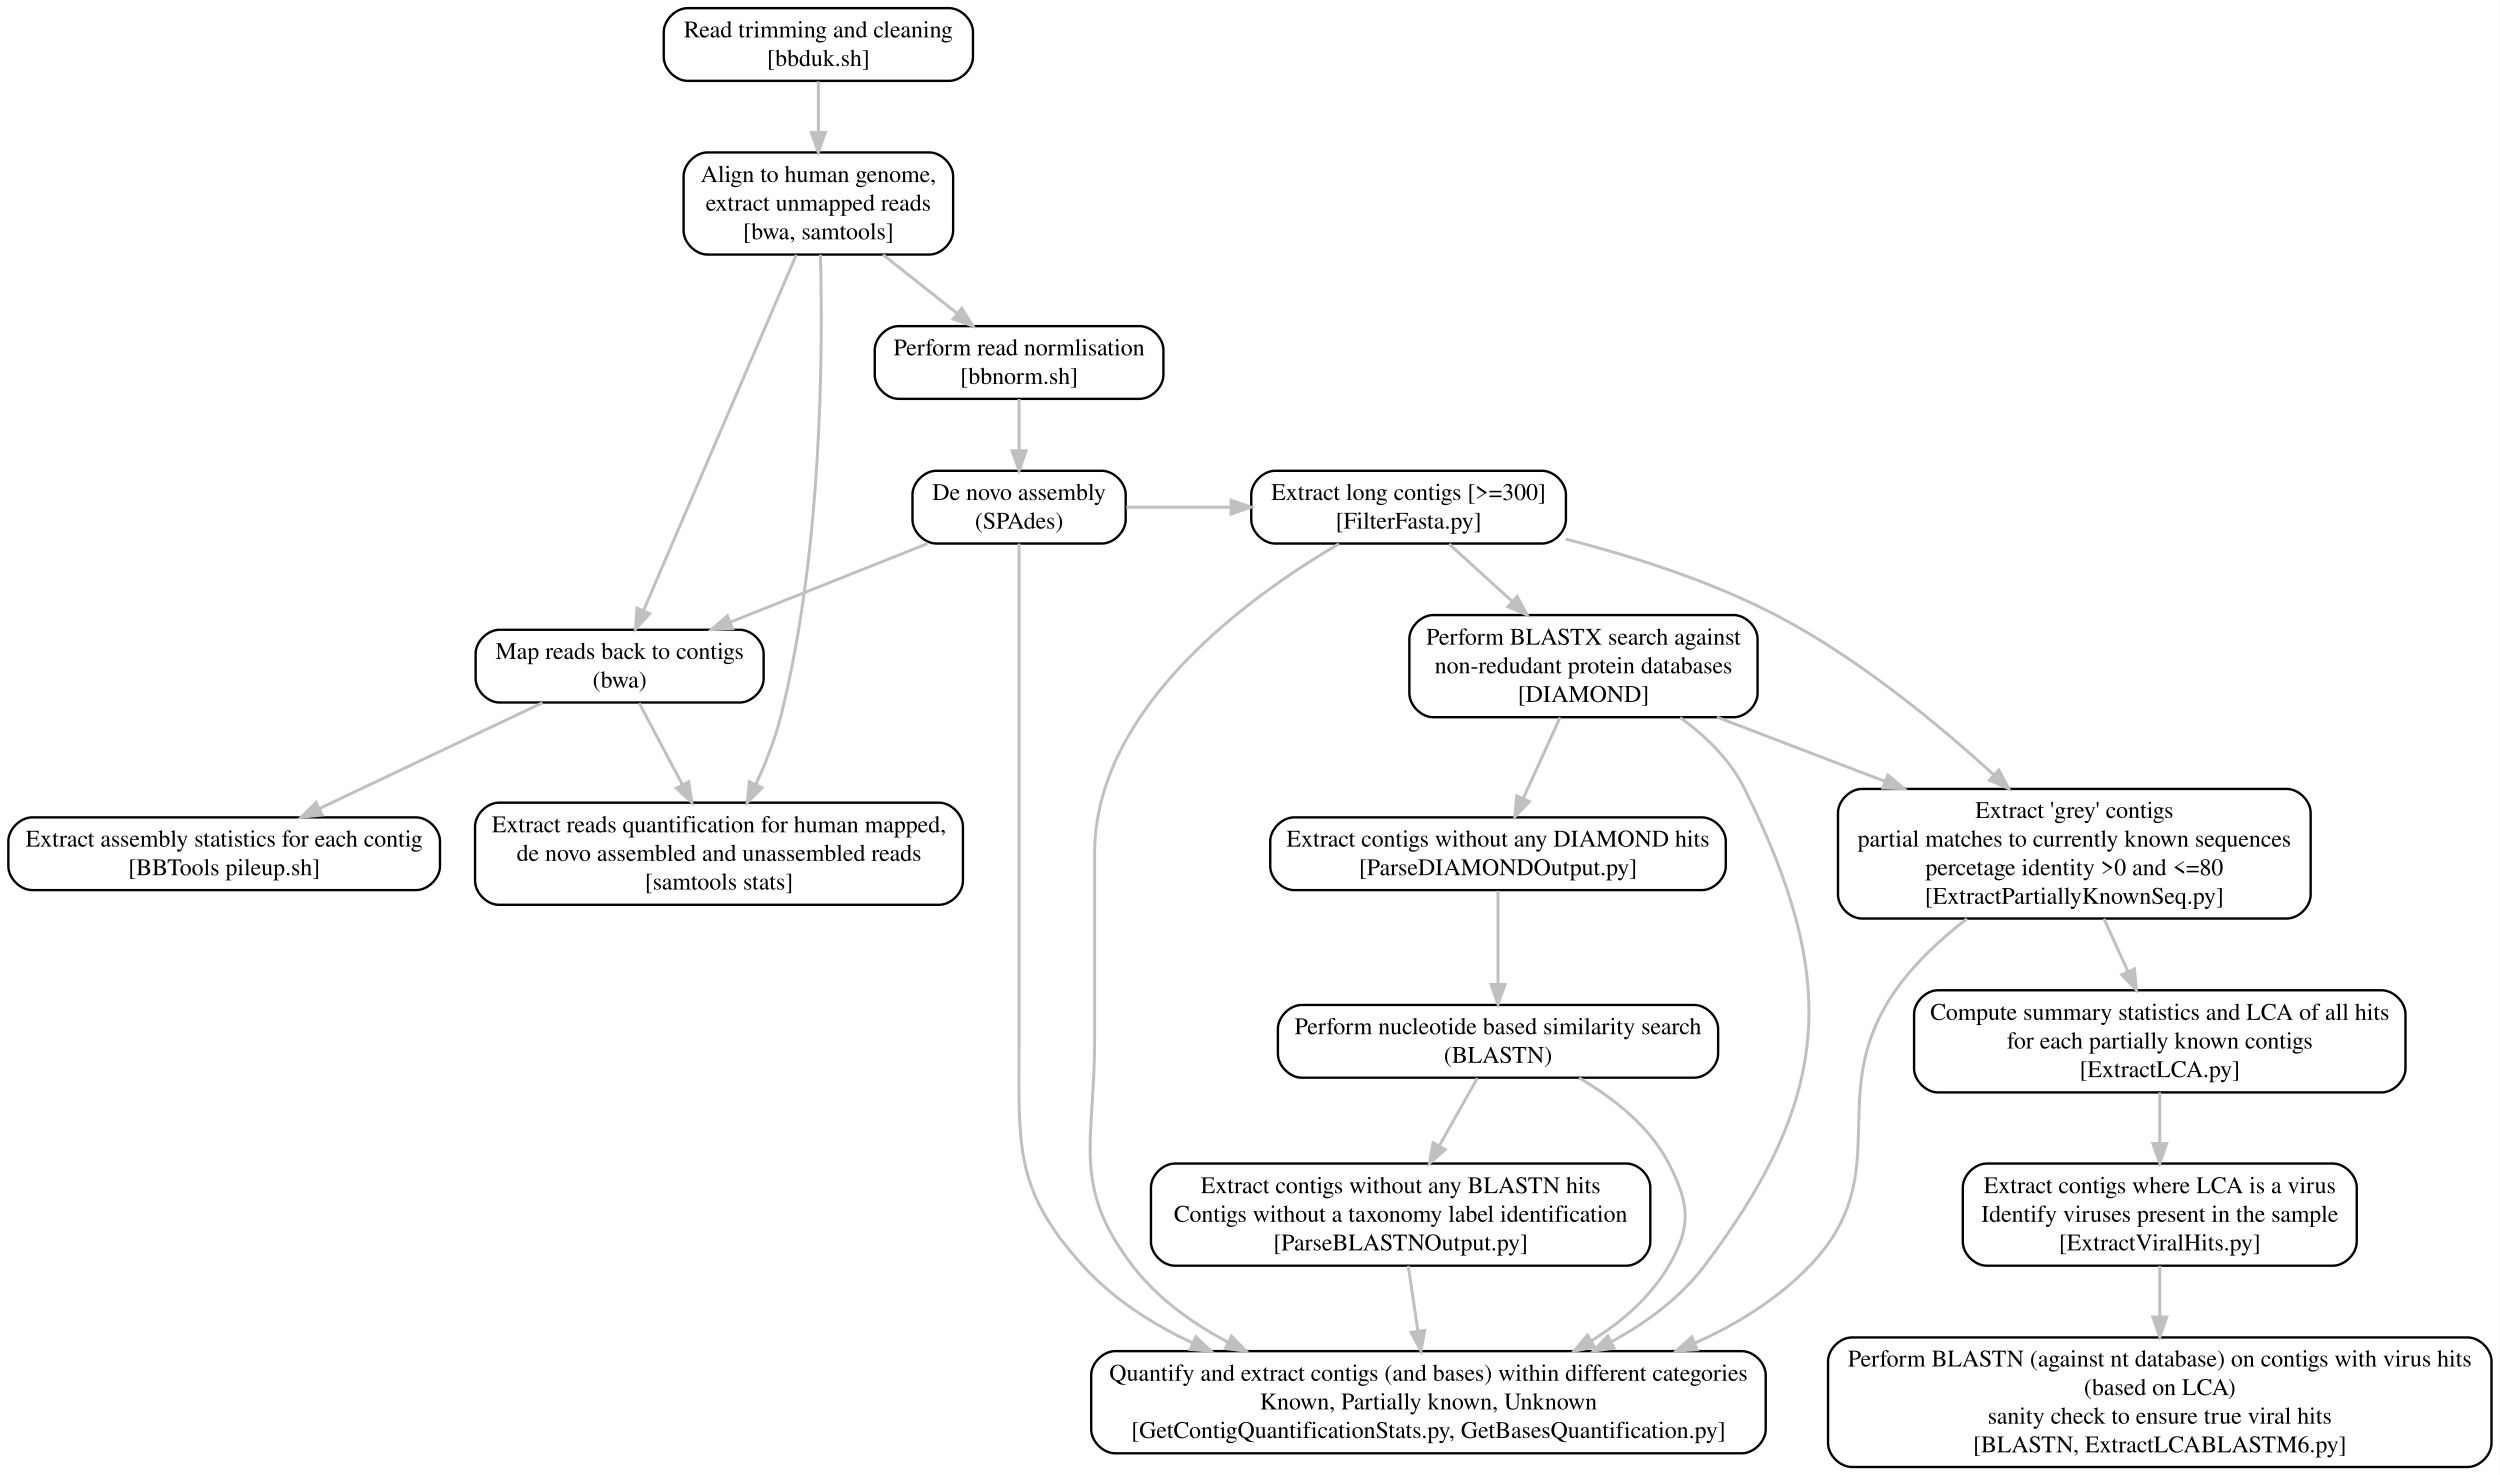
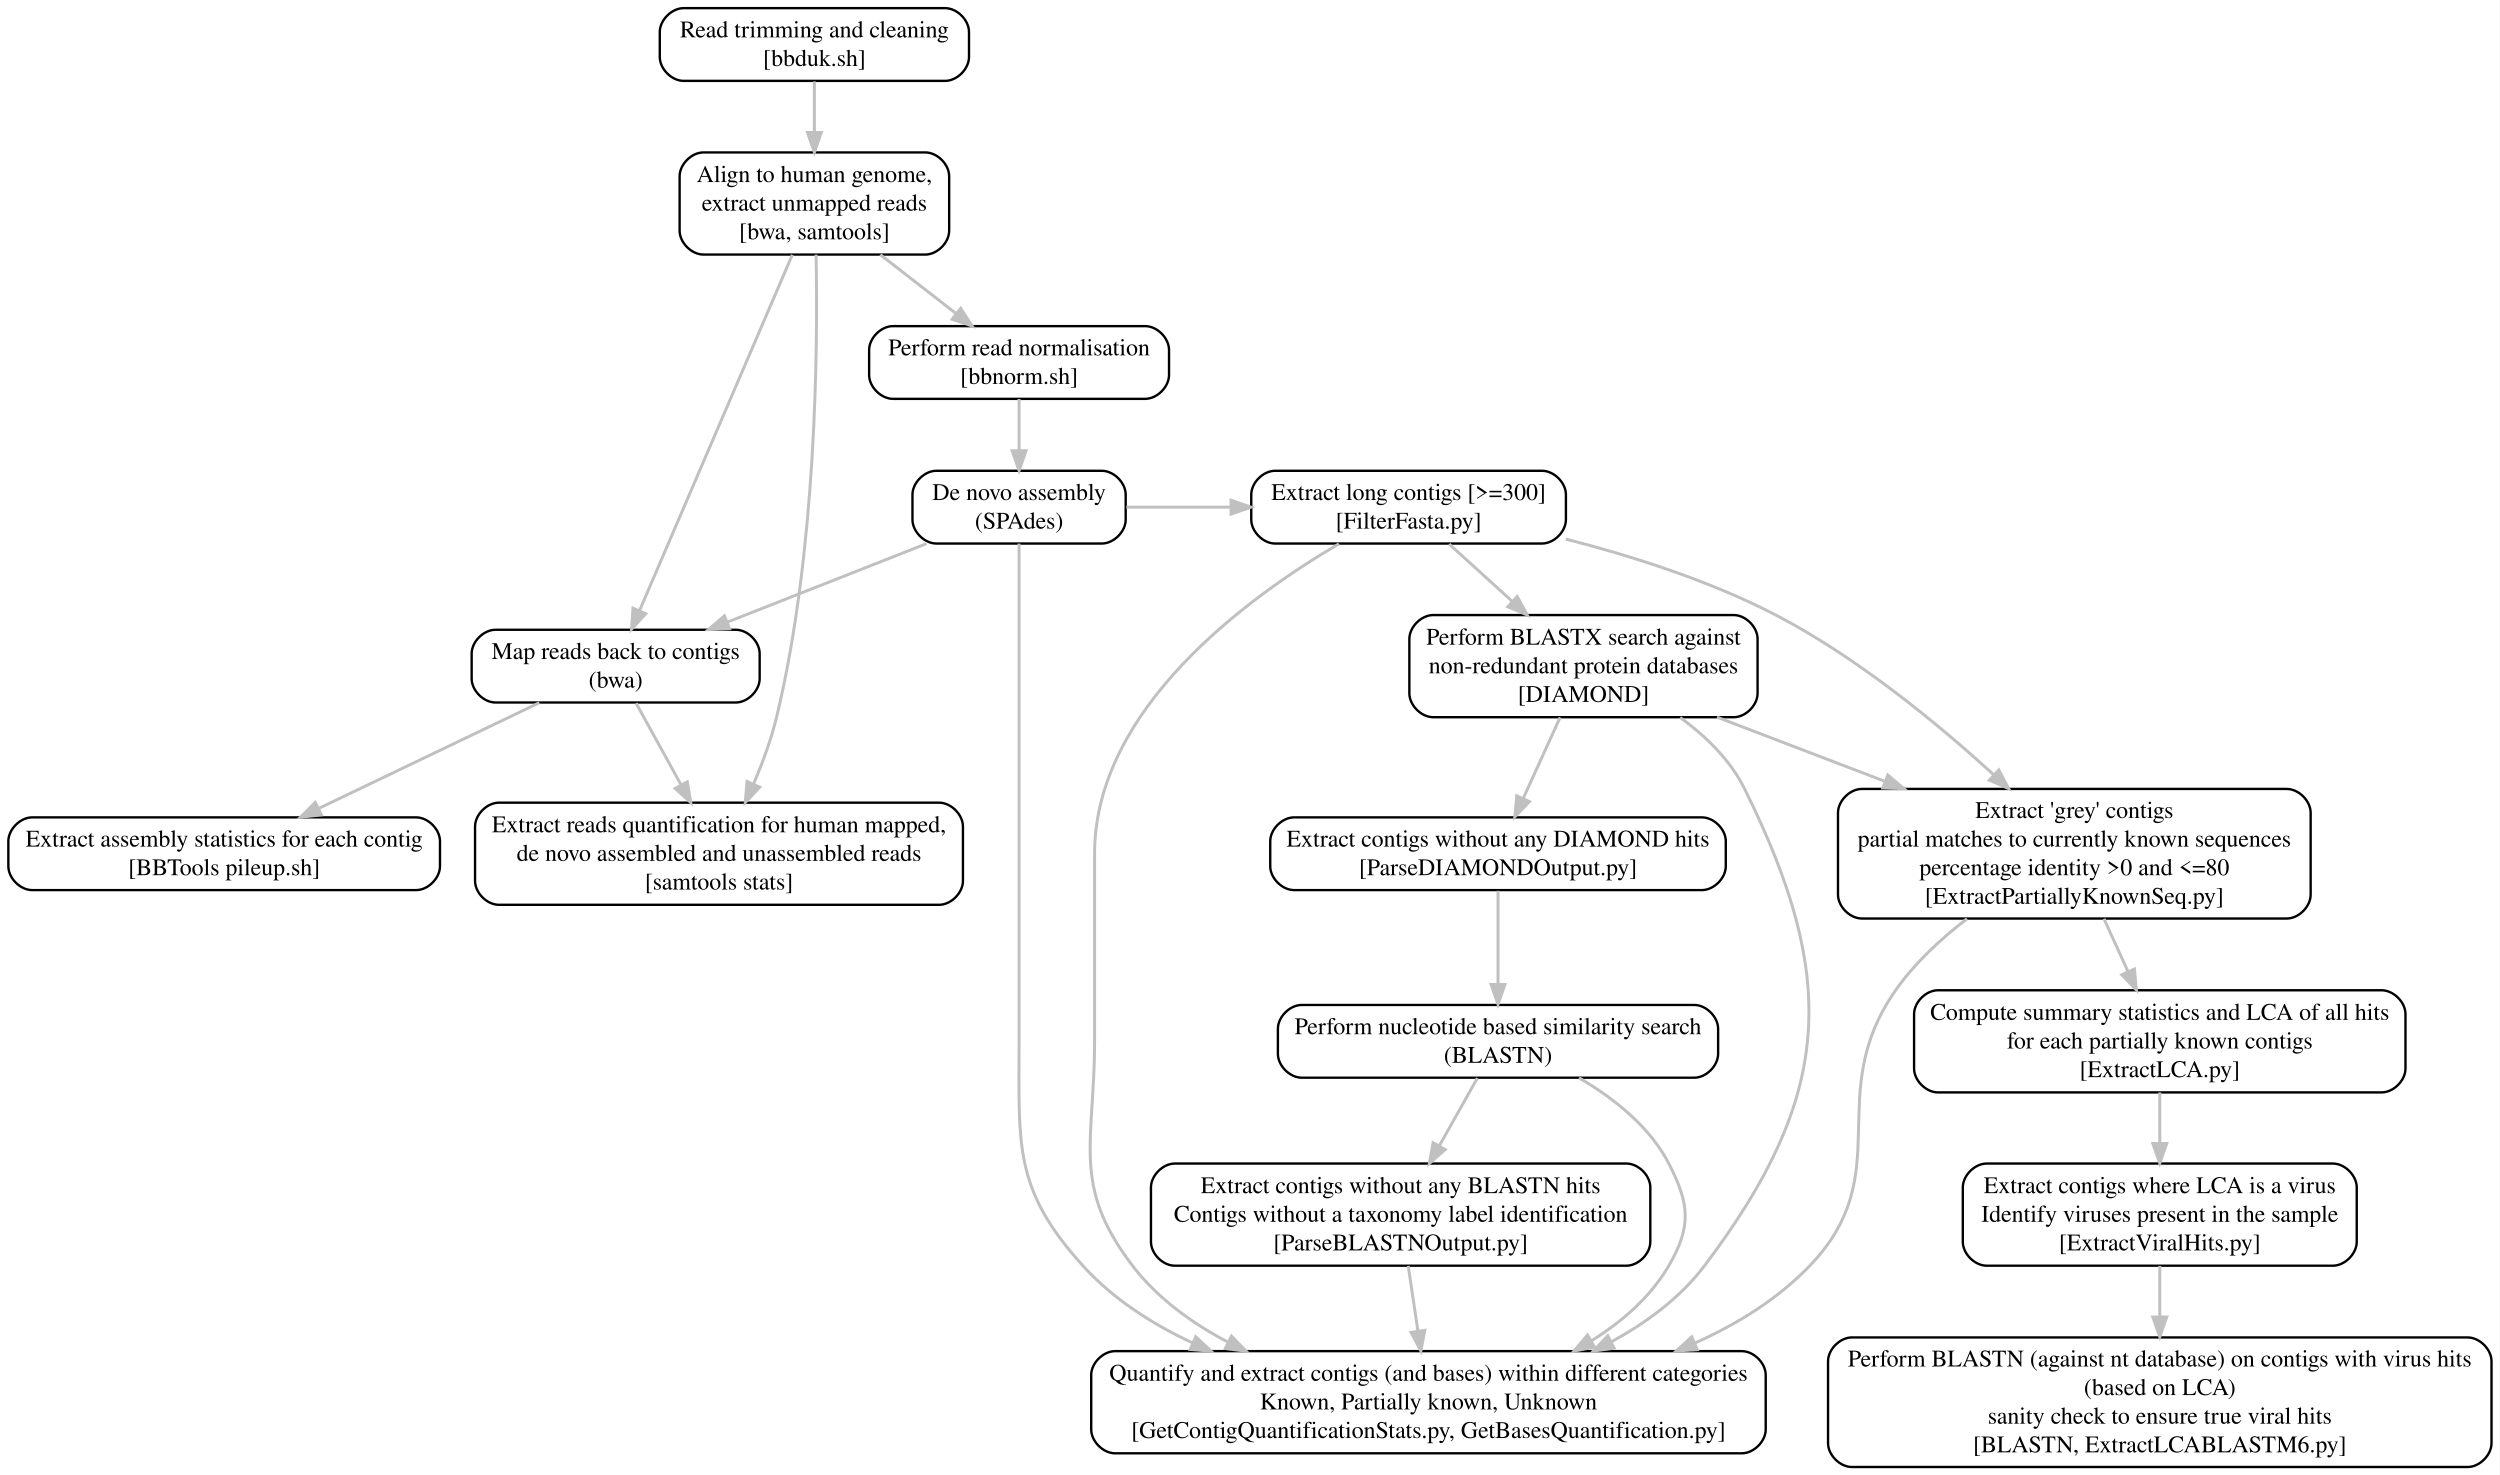
<svg xmlns="http://www.w3.org/2000/svg" width="1258pt" height="742pt" viewBox="0 0 1258 742">
  <g id="graph0" class="graph" transform="scale(1 1) rotate(0) translate(4 738.4)">
    <polygon fill="#ffffff" stroke="transparent" points="-4,4 -4,-738.4 1253.765,-738.4 1253.765,4 -4,4" />
    <g id="node1" class="node">
      <path fill="none" stroke="#000000" stroke-width="1.2" d="M814.437,-152.9C814.437,-152.9 587.163,-152.9 587.163,-152.9 581.163,-152.9 575.163,-146.9 575.163,-140.9 575.163,-140.9 575.163,-113.5 575.163,-113.5 575.163,-107.5 581.163,-101.5 587.163,-101.5 587.163,-101.5 814.437,-101.5 814.437,-101.5 820.437,-101.5 826.437,-107.5 826.437,-113.5 826.437,-113.5 826.437,-140.9 826.437,-140.9 826.437,-146.9 820.437,-152.9 814.437,-152.9" />
      <text text-anchor="middle" x="700.8" y="-138" font-family="Times,serif" font-size="12.00" fill="#000000">Extract contigs without any BLASTN hits</text>
      <text text-anchor="middle" x="700.8" y="-123.6" font-family="Times,serif" font-size="12.00" fill="#000000"> Contigs without a taxonomy label identification </text>
      <text text-anchor="middle" x="700.8" y="-109.2" font-family="Times,serif" font-size="12.00" fill="#000000"> [ParseBLASTNOutput.py] </text>
    </g>
    <g id="node3" class="node">
      <path fill="none" stroke="#000000" stroke-width="1.2" d="M872.506,-58.5C872.506,-58.5 557.094,-58.5 557.094,-58.5 551.094,-58.5 545.094,-52.5 545.094,-46.5 545.094,-46.5 545.094,-19.1 545.094,-19.1 545.094,-13.1 551.094,-7.1 557.094,-7.1 557.094,-7.1 872.506,-7.1 872.506,-7.1 878.506,-7.1 884.506,-13.1 884.506,-19.1 884.506,-19.1 884.506,-46.5 884.506,-46.5 884.506,-52.5 878.506,-58.5 872.506,-58.5" />
      <text text-anchor="middle" x="714.8" y="-43.6" font-family="Times,serif" font-size="12.00" fill="#000000">Quantify and extract contigs (and bases) within different categories</text>
      <text text-anchor="middle" x="714.8" y="-29.2" font-family="Times,serif" font-size="12.00" fill="#000000"> Known, Partially known, Unknown</text>
      <text text-anchor="middle" x="714.8" y="-14.8" font-family="Times,serif" font-size="12.00" fill="#000000"> [GetContigQuantificationStats.py, GetBasesQuantification.py]</text>
    </g>
    <g id="edge5" class="edge">
      <path fill="none" stroke="#c0c0c0" stroke-width="1.5" d="M704.626,-101.405C706.123,-91.311 707.865,-79.56 709.481,-68.665" />
      <polygon fill="#c0c0c0" stroke="#c0c0c0" stroke-width="1.5" points="712.974,-68.969 710.979,-58.564 706.05,-67.942 712.974,-68.969" />
    </g>
    <g id="node2" class="node">
      <path fill="none" stroke="#000000" stroke-width="1.2" d="M205.4,-327.101C205.4,-327.101 12.2,-327.101 12.2,-327.101 6.2,-327.101 .2,-321.101 .2,-315.101 .2,-315.101 .2,-302.5 .2,-302.5 .2,-296.5 6.2,-290.5 12.2,-290.5 12.2,-290.5 205.4,-290.5 205.4,-290.5 211.4,-290.5 217.4,-296.5 217.4,-302.5 217.4,-302.5 217.4,-315.101 217.4,-315.101 217.4,-321.101 211.4,-327.101 205.4,-327.101" />
      <text text-anchor="middle" x="108.8" y="-312.4" font-family="Times,serif" font-size="12.00" fill="#000000">Extract assembly statistics for each contig</text>
      <text text-anchor="middle" x="108.8" y="-298" font-family="Times,serif" font-size="12.00" fill="#000000"> [BBTools pileup.sh]</text>
    </g>
    <g id="node4" class="node">
      <path fill="none" stroke="#000000" stroke-width="1.2" d="M1146.721,-341.401C1146.721,-341.401 932.879,-341.401 932.879,-341.401 926.879,-341.401 920.879,-335.401 920.879,-329.401 920.879,-329.401 920.879,-288.199 920.879,-288.199 920.879,-282.199 926.879,-276.199 932.879,-276.199 932.879,-276.199 1146.721,-276.199 1146.721,-276.199 1152.721,-276.199 1158.721,-282.199 1158.721,-288.199 1158.721,-288.199 1158.721,-329.401 1158.721,-329.401 1158.721,-335.401 1152.721,-341.401 1146.721,-341.401" />
      <text text-anchor="middle" x="1039.8" y="-326.8" font-family="Times,serif" font-size="12.00" fill="#000000">Extract 'grey' contigs</text>
      <text text-anchor="middle" x="1039.8" y="-312.4" font-family="Times,serif" font-size="12.00" fill="#000000"> partial matches to currently known sequences</text>
-       <text text-anchor="middle" x="1039.8" y="-298" font-family="Times,serif" font-size="12.00" fill="#000000"> percetage identity &gt;0 and &lt;=80 </text>
+       <text text-anchor="middle" x="1039.8" y="-298" font-family="Times,serif" font-size="12.00" fill="#000000"> percentage identity &gt;0 and &lt;=80 </text>
      <text text-anchor="middle" x="1039.8" y="-283.6" font-family="Times,serif" font-size="12.00" fill="#000000"> [ExtractPartiallyKnownSeq.py]</text>
    </g>
    <g id="edge7" class="edge">
      <path fill="none" stroke="#c0c0c0" stroke-width="1.5" d="M985.79,-276.063C972.51,-265.894 959.372,-253.706 949.8,-240 912.918,-187.193 951.36,-148.111 906.8,-101.6 890.725,-84.821 870.274,-72.123 848.747,-62.517" />
      <polygon fill="#c0c0c0" stroke="#c0c0c0" stroke-width="1.5" points="850.039,-59.263 839.466,-58.586 847.309,-65.709 850.039,-59.263" />
    </g>
    <g id="node5" class="node">
      <path fill="none" stroke="#000000" stroke-width="1.2" d="M1194.436,-240.1C1194.436,-240.1 971.164,-240.1 971.164,-240.1 965.164,-240.1 959.164,-234.1 959.164,-228.1 959.164,-228.1 959.164,-200.7 959.164,-200.7 959.164,-194.7 965.164,-188.7 971.164,-188.7 971.164,-188.7 1194.436,-188.7 1194.436,-188.7 1200.436,-188.7 1206.436,-194.7 1206.436,-200.7 1206.436,-200.7 1206.436,-228.1 1206.436,-228.1 1206.436,-234.1 1200.436,-240.1 1194.436,-240.1" />
      <text text-anchor="middle" x="1082.8" y="-225.2" font-family="Times,serif" font-size="12.00" fill="#000000">Compute summary statistics and LCA of all hits</text>
      <text text-anchor="middle" x="1082.8" y="-210.8" font-family="Times,serif" font-size="12.00" fill="#000000"> for each partially known contigs</text>
      <text text-anchor="middle" x="1082.8" y="-196.4" font-family="Times,serif" font-size="12.00" fill="#000000"> [ExtractLCA.py]</text>
    </g>
    <g id="edge11" class="edge">
      <path fill="none" stroke="#c0c0c0" stroke-width="1.5" d="M1054.719,-276.048C1058.638,-267.445 1062.879,-258.133 1066.85,-249.416" />
      <polygon fill="#c0c0c0" stroke="#c0c0c0" stroke-width="1.5" points="1070.064,-250.803 1071.024,-240.252 1063.694,-247.901 1070.064,-250.803" />
    </g>
    <g id="node6" class="node">
      <path fill="none" stroke="#000000" stroke-width="1.2" d="M1169.913,-152.9C1169.913,-152.9 995.687,-152.9 995.687,-152.9 989.687,-152.9 983.687,-146.9 983.687,-140.9 983.687,-140.9 983.687,-113.5 983.687,-113.5 983.687,-107.5 989.687,-101.5 995.687,-101.5 995.687,-101.5 1169.913,-101.5 1169.913,-101.5 1175.913,-101.5 1181.913,-107.5 1181.913,-113.5 1181.913,-113.5 1181.913,-140.9 1181.913,-140.9 1181.913,-146.9 1175.913,-152.9 1169.913,-152.9" />
      <text text-anchor="middle" x="1082.8" y="-138" font-family="Times,serif" font-size="12.00" fill="#000000">Extract contigs where LCA is a virus</text>
      <text text-anchor="middle" x="1082.8" y="-123.6" font-family="Times,serif" font-size="12.00" fill="#000000"> Identify viruses present in the sample</text>
      <text text-anchor="middle" x="1082.8" y="-109.2" font-family="Times,serif" font-size="12.00" fill="#000000"> [ExtractViralHits.py]</text>
    </g>
    <g id="edge12" class="edge">
      <path fill="none" stroke="#c0c0c0" stroke-width="1.5" d="M1082.8,-188.709C1082.8,-180.708 1082.8,-171.734 1082.8,-163.166" />
      <polygon fill="#c0c0c0" stroke="#c0c0c0" stroke-width="1.5" points="1086.3,-163.009 1082.8,-153.009 1079.3,-163.009 1086.3,-163.009" />
    </g>
    <g id="node7" class="node">
      <path fill="none" stroke="#000000" stroke-width="1.2" d="M1237.729,-65.401C1237.729,-65.401 927.871,-65.401 927.871,-65.401 921.871,-65.401 915.871,-59.401 915.871,-53.401 915.871,-53.401 915.871,-12.199 915.871,-12.199 915.871,-6.199 921.871,-.199 927.871,-.199 927.871,-.199 1237.729,-.199 1237.729,-.199 1243.729,-.199 1249.729,-6.199 1249.729,-12.199 1249.729,-12.199 1249.729,-53.401 1249.729,-53.401 1249.729,-59.401 1243.729,-65.401 1237.729,-65.401" />
      <text text-anchor="middle" x="1082.8" y="-50.8" font-family="Times,serif" font-size="12.00" fill="#000000">Perform BLASTN (against nt database) on contigs with virus hits </text>
      <text text-anchor="middle" x="1082.8" y="-36.4" font-family="Times,serif" font-size="12.00" fill="#000000">(based on LCA)</text>
      <text text-anchor="middle" x="1082.8" y="-22" font-family="Times,serif" font-size="12.00" fill="#000000"> sanity check to ensure true viral hits</text>
      <text text-anchor="middle" x="1082.8" y="-7.6" font-family="Times,serif" font-size="12.00" fill="#000000"> [BLASTN, ExtractLCABLASTM6.py]</text>
    </g>
    <g id="edge13" class="edge">
      <path fill="none" stroke="#c0c0c0" stroke-width="1.5" d="M1082.8,-101.405C1082.8,-93.479 1082.8,-84.532 1082.8,-75.779" />
      <polygon fill="#c0c0c0" stroke="#c0c0c0" stroke-width="1.5" points="1086.3,-75.667 1082.8,-65.668 1079.3,-75.668 1086.3,-75.667" />
    </g>
    <g id="node8" class="node">
      <path fill="none" stroke="#000000" stroke-width="1.2" d="M468.553,-334.5C468.553,-334.5 247.047,-334.5 247.047,-334.5 241.047,-334.5 235.047,-328.5 235.047,-322.5 235.047,-322.5 235.047,-295.1 235.047,-295.1 235.047,-289.1 241.047,-283.1 247.047,-283.1 247.047,-283.1 468.553,-283.1 468.553,-283.1 474.553,-283.1 480.553,-289.1 480.553,-295.1 480.553,-295.1 480.553,-322.5 480.553,-322.5 480.553,-328.5 474.553,-334.5 468.553,-334.5" />
      <text text-anchor="middle" x="357.8" y="-319.6" font-family="Times,serif" font-size="12.00" fill="#000000">Extract reads quantification for human mapped,</text>
      <text text-anchor="middle" x="357.8" y="-305.2" font-family="Times,serif" font-size="12.00" fill="#000000"> de novo assembled and unassembled reads</text>
      <text text-anchor="middle" x="357.8" y="-290.8" font-family="Times,serif" font-size="12.00" fill="#000000"> [samtools stats]</text>
    </g>
    <g id="node9" class="node">
      <path fill="none" stroke="#000000" stroke-width="1.2" d="M848.561,-232.701C848.561,-232.701 651.039,-232.701 651.039,-232.701 645.039,-232.701 639.039,-226.701 639.039,-220.701 639.039,-220.701 639.039,-208.1 639.039,-208.1 639.039,-202.1 645.039,-196.1 651.039,-196.1 651.039,-196.1 848.561,-196.1 848.561,-196.1 854.561,-196.1 860.561,-202.1 860.561,-208.1 860.561,-208.1 860.561,-220.701 860.561,-220.701 860.561,-226.701 854.561,-232.701 848.561,-232.701" />
      <text text-anchor="middle" x="749.8" y="-218" font-family="Times,serif" font-size="12.00" fill="#000000">Perform nucleotide based similarity search</text>
      <text text-anchor="middle" x="749.8" y="-203.6" font-family="Times,serif" font-size="12.00" fill="#000000">(BLASTN)</text>
    </g>
    <g id="edge1" class="edge">
      <path fill="none" stroke="#c0c0c0" stroke-width="1.5" d="M739.408,-195.907C733.867,-186.045 726.864,-173.583 720.349,-161.989" />
      <polygon fill="#c0c0c0" stroke="#c0c0c0" stroke-width="1.5" points="723.216,-159.946 715.265,-152.943 717.113,-163.375 723.216,-159.946" />
    </g>
    <g id="edge4" class="edge">
      <path fill="none" stroke="#c0c0c0" stroke-width="1.5" d="M790.544,-196.021C807.813,-185.925 826.148,-171.586 835.8,-152.8 846.199,-132.56 847.243,-121.269 835.8,-101.6 826.624,-85.826 812.332,-73.372 796.742,-63.651" />
      <polygon fill="#c0c0c0" stroke="#c0c0c0" stroke-width="1.5" points="798.371,-60.55 787.971,-58.528 794.841,-66.594 798.371,-60.55" />
    </g>
    <g id="node10" class="node">
-       <path fill="none" stroke="#000000" stroke-width="1.2" d="M368.26,-421.5C368.26,-421.5 247.34,-421.5 247.34,-421.5 241.34,-421.5 235.34,-415.5 235.34,-409.5 235.34,-409.5 235.34,-396.899 235.34,-396.899 235.34,-390.899 241.34,-384.899 247.34,-384.899 247.34,-384.899 368.26,-384.899 368.26,-384.899 374.26,-384.899 380.26,-390.899 380.26,-396.899 380.26,-396.899 380.26,-409.5 380.26,-409.5 380.26,-415.5 374.26,-421.5 368.26,-421.5" />
-       <text text-anchor="middle" x="307.8" y="-406.8" font-family="Times,serif" font-size="12.00" fill="#000000">Map reads back to contigs </text>
-       <text text-anchor="middle" x="307.8" y="-392.4" font-family="Times,serif" font-size="12.00" fill="#000000">(bwa)</text>
+       <path fill="none" stroke="#000000" stroke-width="1.2" d="M366.26,-421.5C366.26,-421.5 245.34,-421.5 245.34,-421.5 239.34,-421.5 233.34,-415.5 233.34,-409.5 233.34,-409.5 233.34,-396.899 233.34,-396.899 233.34,-390.899 239.34,-384.899 245.34,-384.899 245.34,-384.899 366.26,-384.899 366.26,-384.899 372.26,-384.899 378.26,-390.899 378.26,-396.899 378.26,-396.899 378.26,-409.5 378.26,-409.5 378.26,-415.5 372.26,-421.5 366.26,-421.5" />
+       <text text-anchor="middle" x="305.8" y="-406.8" font-family="Times,serif" font-size="12.00" fill="#000000">Map reads back to contigs </text>
+       <text text-anchor="middle" x="305.8" y="-392.4" font-family="Times,serif" font-size="12.00" fill="#000000">(bwa)</text>
    </g>
    <g id="edge2" class="edge">
-       <path fill="none" stroke="#c0c0c0" stroke-width="1.5" d="M268.958,-384.775C236.907,-369.571 191.278,-347.925 156.916,-331.625" />
-       <polygon fill="#c0c0c0" stroke="#c0c0c0" stroke-width="1.5" points="158.079,-328.303 147.544,-327.179 155.078,-334.627 158.079,-328.303" />
+       <path fill="none" stroke="#c0c0c0" stroke-width="1.5" d="M267.349,-384.775C235.62,-369.571 190.449,-347.925 156.432,-331.625" />
+       <polygon fill="#c0c0c0" stroke="#c0c0c0" stroke-width="1.5" points="157.685,-328.344 147.154,-327.179 154.66,-334.657 157.685,-328.344" />
    </g>
    <g id="edge15" class="edge">
-       <path fill="none" stroke="#c0c0c0" stroke-width="1.5" d="M317.678,-384.55C323.889,-372.825 332.092,-357.336 339.463,-343.42" />
-       <polygon fill="#c0c0c0" stroke="#c0c0c0" stroke-width="1.5" points="342.569,-345.033 344.157,-334.558 336.383,-341.757 342.569,-345.033" />
+       <path fill="none" stroke="#c0c0c0" stroke-width="1.5" d="M316.074,-384.55C322.532,-372.825 331.064,-357.336 338.73,-343.42" />
+       <polygon fill="#c0c0c0" stroke="#c0c0c0" stroke-width="1.5" points="341.852,-345.006 343.611,-334.558 335.721,-341.628 341.852,-345.006" />
    </g>
    <g id="node11" class="node">
      <path fill="none" stroke="#000000" stroke-width="1.2" d="M771.97,-501.5C771.97,-501.5 637.63,-501.5 637.63,-501.5 631.63,-501.5 625.63,-495.5 625.63,-489.5 625.63,-489.5 625.63,-476.899 625.63,-476.899 625.63,-470.899 631.63,-464.899 637.63,-464.899 637.63,-464.899 771.97,-464.899 771.97,-464.899 777.97,-464.899 783.97,-470.899 783.97,-476.899 783.97,-476.899 783.97,-489.5 783.97,-489.5 783.97,-495.5 777.97,-501.5 771.97,-501.5" />
      <text text-anchor="middle" x="704.8" y="-486.8" font-family="Times,serif" font-size="12.00" fill="#000000">Extract long contigs [&gt;=300] </text>
      <text text-anchor="middle" x="704.8" y="-472.4" font-family="Times,serif" font-size="12.00" fill="#000000"> [FilterFasta.py]</text>
    </g>
    <g id="edge8" class="edge">
      <path fill="none" stroke="#c0c0c0" stroke-width="1.5" d="M669.735,-464.749C623.187,-437.431 546.8,-381.523 546.8,-308.8 546.8,-308.8 546.8,-308.8 546.8,-214.4 546.8,-163.56 534.93,-141.994 565.8,-101.6 578.289,-85.258 595.582,-72.662 613.977,-62.998" />
      <polygon fill="#c0c0c0" stroke="#c0c0c0" stroke-width="1.5" points="615.675,-66.063 623.08,-58.486 612.566,-59.791 615.675,-66.063" />
    </g>
    <g id="edge10" class="edge">
      <path fill="none" stroke="#c0c0c0" stroke-width="1.5" d="M783.902,-467.14C817.688,-458.48 856.845,-445.972 889.8,-428.8 930.524,-407.58 970.835,-374.47 999.396,-348.401" />
      <polygon fill="#c0c0c0" stroke="#c0c0c0" stroke-width="1.5" points="1001.793,-350.951 1006.763,-341.594 997.043,-345.809 1001.793,-350.951" />
    </g>
    <g id="node13" class="node">
      <path fill="none" stroke="#000000" stroke-width="1.2" d="M868.41,-428.9C868.41,-428.9 717.19,-428.9 717.19,-428.9 711.19,-428.9 705.19,-422.9 705.19,-416.9 705.19,-416.9 705.19,-389.5 705.19,-389.5 705.19,-383.5 711.19,-377.5 717.19,-377.5 717.19,-377.5 868.41,-377.5 868.41,-377.5 874.41,-377.5 880.41,-383.5 880.41,-389.5 880.41,-389.5 880.41,-416.9 880.41,-416.9 880.41,-422.9 874.41,-428.9 868.41,-428.9" />
      <text text-anchor="middle" x="792.8" y="-414" font-family="Times,serif" font-size="12.00" fill="#000000">Perform BLASTX search against</text>
-       <text text-anchor="middle" x="792.8" y="-399.6" font-family="Times,serif" font-size="12.00" fill="#000000"> non-redudant protein databases</text>
+       <text text-anchor="middle" x="792.8" y="-399.6" font-family="Times,serif" font-size="12.00" fill="#000000"> non-redundant protein databases</text>
      <text text-anchor="middle" x="792.8" y="-385.2" font-family="Times,serif" font-size="12.00" fill="#000000">[DIAMOND]</text>
    </g>
    <g id="edge21" class="edge">
      <path fill="none" stroke="#c0c0c0" stroke-width="1.5" d="M725.21,-464.645C734.607,-456.103 746.042,-445.707 756.814,-435.914" />
      <polygon fill="#c0c0c0" stroke="#c0c0c0" stroke-width="1.5" points="759.457,-438.242 764.502,-428.925 754.748,-433.062 759.457,-438.242" />
    </g>
    <g id="node12" class="node">
      <path fill="none" stroke="#000000" stroke-width="1.2" d="M550.447,-501.5C550.447,-501.5 467.153,-501.5 467.153,-501.5 461.153,-501.5 455.153,-495.5 455.153,-489.5 455.153,-489.5 455.153,-476.899 455.153,-476.899 455.153,-470.899 461.153,-464.899 467.153,-464.899 467.153,-464.899 550.447,-464.899 550.447,-464.899 556.447,-464.899 562.447,-470.899 562.447,-476.899 562.447,-476.899 562.447,-489.5 562.447,-489.5 562.447,-495.5 556.447,-501.5 550.447,-501.5" />
      <text text-anchor="middle" x="508.8" y="-486.8" font-family="Times,serif" font-size="12.00" fill="#000000">De novo assembly </text>
      <text text-anchor="middle" x="508.8" y="-472.4" font-family="Times,serif" font-size="12.00" fill="#000000"> (SPAdes)</text>
    </g>
    <g id="edge6" class="edge">
      <path fill="none" stroke="#c0c0c0" stroke-width="1.5" d="M508.8,-464.871C508.8,-433.095 508.8,-365.722 508.8,-308.8 508.8,-308.8 508.8,-308.8 508.8,-214.4 508.8,-162.288 505.841,-140.246 540.8,-101.6 555.891,-84.917 575.551,-72.225 596.202,-62.587" />
      <polygon fill="#c0c0c0" stroke="#c0c0c0" stroke-width="1.5" points="597.697,-65.753 605.424,-58.505 594.863,-59.352 597.697,-65.753" />
    </g>
    <g id="edge17" class="edge">
-       <path fill="none" stroke="#c0c0c0" stroke-width="1.5" d="M462.687,-464.846C433.171,-453.099 394.7,-437.787 363.483,-425.363" />
-       <polygon fill="#c0c0c0" stroke="#c0c0c0" stroke-width="1.5" points="364.632,-422.053 354.046,-421.607 362.043,-428.557 364.632,-422.053" />
+       <path fill="none" stroke="#c0c0c0" stroke-width="1.5" d="M462.228,-464.846C432.419,-453.099 393.565,-437.787 362.038,-425.363" />
+       <polygon fill="#c0c0c0" stroke="#c0c0c0" stroke-width="1.5" points="363.094,-422.017 352.507,-421.607 360.527,-428.529 363.094,-422.017" />
    </g>
    <g id="edge19" class="edge">
      <path fill="none" stroke="#c0c0c0" stroke-width="1.5" d="M562.777,-483.2C580.245,-483.2 597.713,-483.2 615.182,-483.2" />
      <polygon fill="#c0c0c0" stroke="#c0c0c0" stroke-width="1.5" points="615.467,-486.7 625.467,-483.2 615.467,-479.7 615.467,-486.7" />
    </g>
    <g id="edge3" class="edge">
      <path fill="none" stroke="#c0c0c0" stroke-width="1.5" d="M841.471,-377.368C854.359,-367.951 866.658,-356.004 873.8,-341.6 921.348,-245.704 918.264,-187.047 853.8,-101.6 841.717,-85.584 824.892,-73.062 807.109,-63.358" />
      <polygon fill="#c0c0c0" stroke="#c0c0c0" stroke-width="1.5" points="808.236,-60.002 797.743,-58.537 805.032,-66.225 808.236,-60.002" />
    </g>
    <g id="edge9" class="edge">
      <path fill="none" stroke="#c0c0c0" stroke-width="1.5" d="M859.968,-377.529C886.022,-367.572 916.333,-355.987 944.563,-345.198" />
      <polygon fill="#c0c0c0" stroke="#c0c0c0" stroke-width="1.5" points="945.956,-348.413 954.047,-341.574 943.457,-341.874 945.956,-348.413" />
    </g>
    <g id="node15" class="node">
      <path fill="none" stroke="#000000" stroke-width="1.2" d="M852.418,-327.101C852.418,-327.101 647.182,-327.101 647.182,-327.101 641.182,-327.101 635.182,-321.101 635.182,-315.101 635.182,-315.101 635.182,-302.5 635.182,-302.5 635.182,-296.5 641.182,-290.5 647.182,-290.5 647.182,-290.5 852.418,-290.5 852.418,-290.5 858.418,-290.5 864.418,-296.5 864.418,-302.5 864.418,-302.5 864.418,-315.101 864.418,-315.101 864.418,-321.101 858.418,-327.101 852.418,-327.101" />
      <text text-anchor="middle" x="749.8" y="-312.4" font-family="Times,serif" font-size="12.00" fill="#000000">Extract contigs without any DIAMOND hits</text>
      <text text-anchor="middle" x="749.8" y="-298" font-family="Times,serif" font-size="12.00" fill="#000000">[ParseDIAMONDOutput.py]</text>
    </g>
    <g id="edge23" class="edge">
      <path fill="none" stroke="#c0c0c0" stroke-width="1.5" d="M781.05,-377.405C775.304,-364.789 768.378,-349.586 762.509,-336.7" />
      <polygon fill="#c0c0c0" stroke="#c0c0c0" stroke-width="1.5" points="765.594,-335.029 758.263,-327.38 759.224,-337.931 765.594,-335.029" />
    </g>
    <g id="node14" class="node">
-       <path fill="none" stroke="#000000" stroke-width="1.2" d="M463.618,-661.7C463.618,-661.7 351.982,-661.7 351.982,-661.7 345.982,-661.7 339.982,-655.7 339.982,-649.7 339.982,-649.7 339.982,-622.3 339.982,-622.3 339.982,-616.3 345.982,-610.3 351.982,-610.3 351.982,-610.3 463.618,-610.3 463.618,-610.3 469.618,-610.3 475.618,-616.3 475.618,-622.3 475.618,-622.3 475.618,-649.7 475.618,-649.7 475.618,-655.7 469.618,-661.7 463.618,-661.7" />
-       <text text-anchor="middle" x="407.8" y="-646.8" font-family="Times,serif" font-size="12.00" fill="#000000">Align to human genome,</text>
-       <text text-anchor="middle" x="407.8" y="-632.4" font-family="Times,serif" font-size="12.00" fill="#000000"> extract unmapped reads</text>
-       <text text-anchor="middle" x="407.8" y="-618" font-family="Times,serif" font-size="12.00" fill="#000000">[bwa, samtools]</text>
+       <path fill="none" stroke="#000000" stroke-width="1.2" d="M461.618,-661.7C461.618,-661.7 349.982,-661.7 349.982,-661.7 343.982,-661.7 337.982,-655.7 337.982,-649.7 337.982,-649.7 337.982,-622.3 337.982,-622.3 337.982,-616.3 343.982,-610.3 349.982,-610.3 349.982,-610.3 461.618,-610.3 461.618,-610.3 467.618,-610.3 473.618,-616.3 473.618,-622.3 473.618,-622.3 473.618,-649.7 473.618,-649.7 473.618,-655.7 467.618,-661.7 461.618,-661.7" />
+       <text text-anchor="middle" x="405.8" y="-646.8" font-family="Times,serif" font-size="12.00" fill="#000000">Align to human genome,</text>
+       <text text-anchor="middle" x="405.8" y="-632.4" font-family="Times,serif" font-size="12.00" fill="#000000"> extract unmapped reads</text>
+       <text text-anchor="middle" x="405.8" y="-618" font-family="Times,serif" font-size="12.00" fill="#000000">[bwa, samtools]</text>
    </g>
    <g id="edge14" class="edge">
-       <path fill="none" stroke="#c0c0c0" stroke-width="1.5" d="M408.842,-610.221C410.1,-563.192 409.865,-460.662 388.8,-377.6 385.915,-366.224 381.253,-354.386 376.412,-343.801" />
-       <polygon fill="#c0c0c0" stroke="#c0c0c0" stroke-width="1.5" points="379.429,-341.997 371.961,-334.483 373.113,-345.015 379.429,-341.997" />
+       <path fill="none" stroke="#c0c0c0" stroke-width="1.5" d="M406.642,-610.27C407.58,-563.321 406.849,-460.913 386.8,-377.6 384.083,-366.311 379.717,-354.498 375.188,-343.911" />
+       <polygon fill="#c0c0c0" stroke="#c0c0c0" stroke-width="1.5" points="378.297,-342.289 371.026,-334.582 371.905,-345.141 378.297,-342.289" />
    </g>
    <g id="edge18" class="edge">
-       <path fill="none" stroke="#c0c0c0" stroke-width="1.5" d="M396.716,-610.197C377.766,-566.081 339.297,-476.526 319.762,-431.048" />
-       <polygon fill="#c0c0c0" stroke="#c0c0c0" stroke-width="1.5" points="322.946,-429.591 315.783,-421.784 316.514,-432.354 322.946,-429.591" />
+       <path fill="none" stroke="#c0c0c0" stroke-width="1.5" d="M394.716,-610.197C375.766,-566.081 337.297,-476.526 317.762,-431.048" />
+       <polygon fill="#c0c0c0" stroke="#c0c0c0" stroke-width="1.5" points="320.946,-429.591 313.783,-421.784 314.514,-432.354 320.946,-429.591" />
    </g>
    <g id="node16" class="node">
-       <path fill="none" stroke="#000000" stroke-width="1.2" d="M569.428,-574.301C569.428,-574.301 448.172,-574.301 448.172,-574.301 442.172,-574.301 436.172,-568.301 436.172,-562.301 436.172,-562.301 436.172,-549.699 436.172,-549.699 436.172,-543.699 442.172,-537.699 448.172,-537.699 448.172,-537.699 569.428,-537.699 569.428,-537.699 575.428,-537.699 581.428,-543.699 581.428,-549.699 581.428,-549.699 581.428,-562.301 581.428,-562.301 581.428,-568.301 575.428,-574.301 569.428,-574.301" />
-       <text text-anchor="middle" x="508.8" y="-559.6" font-family="Times,serif" font-size="12.00" fill="#000000">Perform read normlisation </text>
+       <path fill="none" stroke="#000000" stroke-width="1.2" d="M572.254,-574.301C572.254,-574.301 445.346,-574.301 445.346,-574.301 439.346,-574.301 433.346,-568.301 433.346,-562.301 433.346,-562.301 433.346,-549.699 433.346,-549.699 433.346,-543.699 439.346,-537.699 445.346,-537.699 445.346,-537.699 572.254,-537.699 572.254,-537.699 578.254,-537.699 584.254,-543.699 584.254,-549.699 584.254,-549.699 584.254,-562.301 584.254,-562.301 584.254,-568.301 578.254,-574.301 572.254,-574.301" />
+       <text text-anchor="middle" x="508.8" y="-559.6" font-family="Times,serif" font-size="12.00" fill="#000000">Perform read normalisation </text>
      <text text-anchor="middle" x="508.8" y="-545.2" font-family="Times,serif" font-size="12.00" fill="#000000"> [bbnorm.sh]</text>
    </g>
    <g id="edge24" class="edge">
-       <path fill="none" stroke="#c0c0c0" stroke-width="1.5" d="M440.313,-610.247C452.308,-600.746 465.86,-590.012 477.724,-580.615" />
-       <polygon fill="#c0c0c0" stroke="#c0c0c0" stroke-width="1.5" points="479.963,-583.306 485.629,-574.354 475.616,-577.819 479.963,-583.306" />
+       <path fill="none" stroke="#c0c0c0" stroke-width="1.5" d="M438.957,-610.247C451.189,-600.746 465.01,-590.012 477.109,-580.615" />
+       <polygon fill="#c0c0c0" stroke="#c0c0c0" stroke-width="1.5" points="479.419,-583.252 485.17,-574.354 475.125,-577.724 479.419,-583.252" />
    </g>
    <g id="edge16" class="edge">
      <path fill="none" stroke="#c0c0c0" stroke-width="1.5" d="M749.8,-290.15C749.8,-276.832 749.8,-258.658 749.8,-243.45" />
      <polygon fill="#c0c0c0" stroke="#c0c0c0" stroke-width="1.5" points="753.3,-243.012 749.8,-233.012 746.3,-243.012 753.3,-243.012" />
    </g>
    <g id="edge20" class="edge">
      <path fill="none" stroke="#c0c0c0" stroke-width="1.5" d="M508.8,-537.63C508.8,-529.784 508.8,-520.443 508.8,-511.733" />
      <polygon fill="#c0c0c0" stroke="#c0c0c0" stroke-width="1.5" points="512.3,-511.565 508.8,-501.565 505.3,-511.565 512.3,-511.565" />
    </g>
    <g id="node17" class="node">
-       <path fill="none" stroke="#000000" stroke-width="1.2" d="M473.602,-734.301C473.602,-734.301 341.998,-734.301 341.998,-734.301 335.998,-734.301 329.998,-728.301 329.998,-722.301 329.998,-722.301 329.998,-709.699 329.998,-709.699 329.998,-703.699 335.998,-697.699 341.998,-697.699 341.998,-697.699 473.602,-697.699 473.602,-697.699 479.602,-697.699 485.602,-703.699 485.602,-709.699 485.602,-709.699 485.602,-722.301 485.602,-722.301 485.602,-728.301 479.602,-734.301 473.602,-734.301" />
-       <text text-anchor="middle" x="407.8" y="-719.6" font-family="Times,serif" font-size="12.00" fill="#000000">Read trimming and cleaning </text>
-       <text text-anchor="middle" x="407.8" y="-705.2" font-family="Times,serif" font-size="12.00" fill="#000000">[bbduk.sh]</text>
+       <path fill="none" stroke="#000000" stroke-width="1.2" d="M471.602,-734.301C471.602,-734.301 339.998,-734.301 339.998,-734.301 333.998,-734.301 327.998,-728.301 327.998,-722.301 327.998,-722.301 327.998,-709.699 327.998,-709.699 327.998,-703.699 333.998,-697.699 339.998,-697.699 339.998,-697.699 471.602,-697.699 471.602,-697.699 477.602,-697.699 483.602,-703.699 483.602,-709.699 483.602,-709.699 483.602,-722.301 483.602,-722.301 483.602,-728.301 477.602,-734.301 471.602,-734.301" />
+       <text text-anchor="middle" x="405.8" y="-719.6" font-family="Times,serif" font-size="12.00" fill="#000000">Read trimming and cleaning </text>
+       <text text-anchor="middle" x="405.8" y="-705.2" font-family="Times,serif" font-size="12.00" fill="#000000">[bbduk.sh]</text>
    </g>
    <g id="edge22" class="edge">
-       <path fill="none" stroke="#c0c0c0" stroke-width="1.5" d="M407.8,-697.445C407.8,-689.815 407.8,-680.706 407.8,-671.869" />
-       <polygon fill="#c0c0c0" stroke="#c0c0c0" stroke-width="1.5" points="411.3,-671.725 407.8,-661.725 404.3,-671.725 411.3,-671.725" />
+       <path fill="none" stroke="#c0c0c0" stroke-width="1.5" d="M405.8,-697.445C405.8,-689.815 405.8,-680.706 405.8,-671.869" />
+       <polygon fill="#c0c0c0" stroke="#c0c0c0" stroke-width="1.5" points="409.3,-671.725 405.8,-661.725 402.3,-671.725 409.3,-671.725" />
    </g>
  </g>
</svg>
